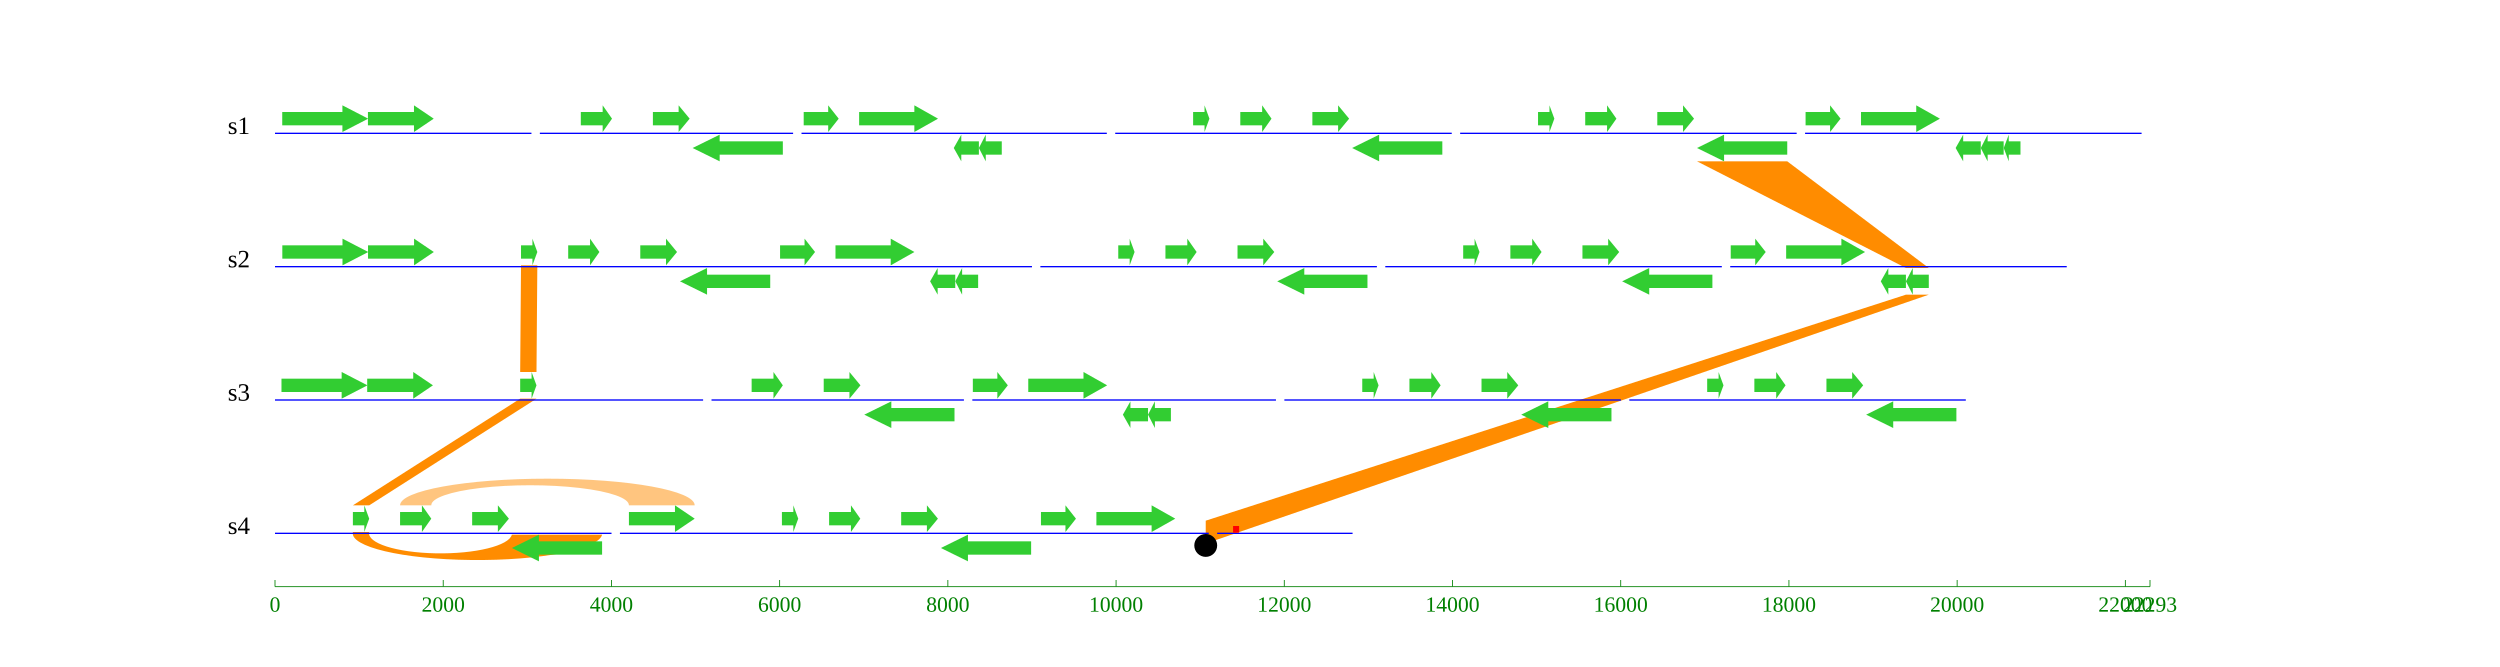
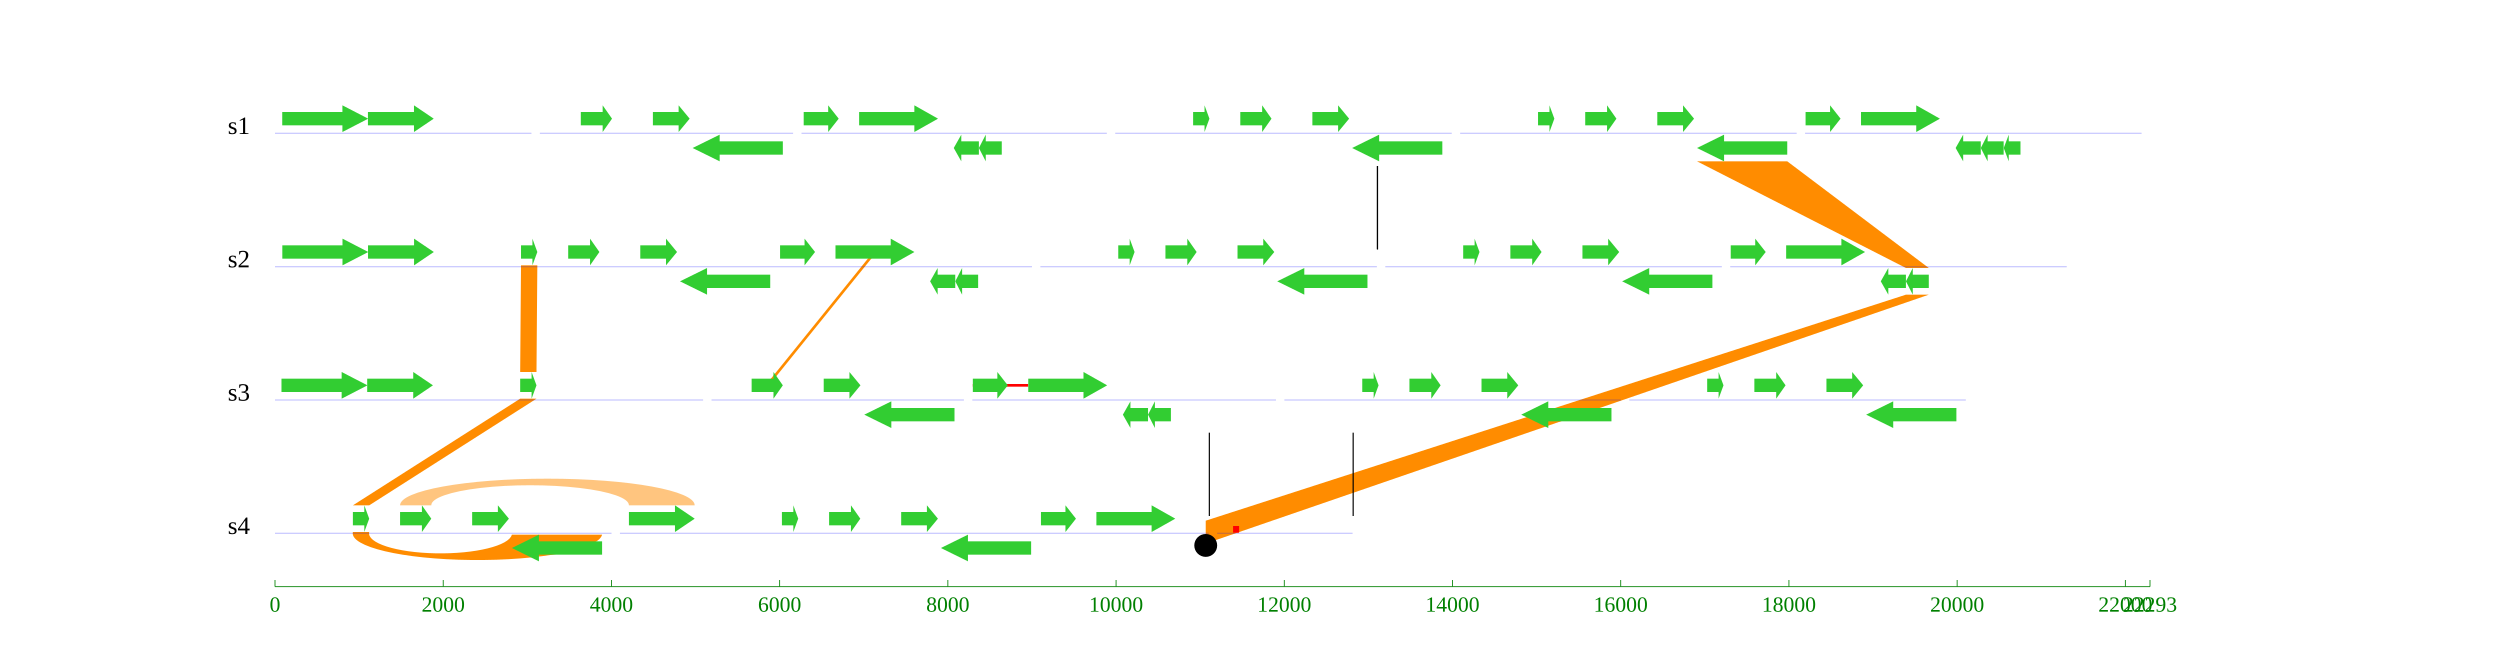
<svg xmlns="http://www.w3.org/2000/svg" version="1.1" width="1500" height="400" style="background-color:white;">
  <text x="150" y="80.4" font-size="15px" fill="black" text-anchor="end">s1</text>
  <text x="150" y="160.4" font-size="15px" fill="black" text-anchor="end">s2</text>
  <text x="150" y="240.4" font-size="15px" fill="black" text-anchor="end">s3</text>
  <text x="150" y="320.4" font-size="15px" fill="black" text-anchor="end">s4</text>
  <line x1="165" y1="352" x2="1290" y2="352" style="stroke:green;stroke-width:0.5" />
  <line x1="165" y1="348" x2="165" y2="352" style="stroke:green;stroke-width:0.5;opacity:1" />
  <text x="165" y="367" font-size="13px" fill="green" text-anchor="middle" font-family="Times New Roman">0</text>
  <line x1="265.929" y1="348" x2="265.929" y2="352" style="stroke:green;stroke-width:0.5;opacity:1" />
  <text x="265.929" y="367" font-size="13px" fill="green" text-anchor="middle" font-family="Times New Roman">2000</text>
  <line x1="366.857" y1="348" x2="366.857" y2="352" style="stroke:green;stroke-width:0.5;opacity:1" />
  <text x="366.857" y="367" font-size="13px" fill="green" text-anchor="middle" font-family="Times New Roman">4000</text>
  <line x1="467.786" y1="348" x2="467.786" y2="352" style="stroke:green;stroke-width:0.5;opacity:1" />
  <text x="467.786" y="367" font-size="13px" fill="green" text-anchor="middle" font-family="Times New Roman">6000</text>
  <line x1="568.714" y1="348" x2="568.714" y2="352" style="stroke:green;stroke-width:0.5;opacity:1" />
  <text x="568.714" y="367" font-size="13px" fill="green" text-anchor="middle" font-family="Times New Roman">8000</text>
  <line x1="669.643" y1="348" x2="669.643" y2="352" style="stroke:green;stroke-width:0.5;opacity:1" />
  <text x="669.643" y="367" font-size="13px" fill="green" text-anchor="middle" font-family="Times New Roman">10000</text>
  <line x1="770.571" y1="348" x2="770.571" y2="352" style="stroke:green;stroke-width:0.5;opacity:1" />
  <text x="770.571" y="367" font-size="13px" fill="green" text-anchor="middle" font-family="Times New Roman">12000</text>
  <line x1="871.5" y1="348" x2="871.5" y2="352" style="stroke:green;stroke-width:0.5;opacity:1" />
  <text x="871.5" y="367" font-size="13px" fill="green" text-anchor="middle" font-family="Times New Roman">14000</text>
  <line x1="972.428" y1="348" x2="972.428" y2="352" style="stroke:green;stroke-width:0.5;opacity:1" />
  <text x="972.428" y="367" font-size="13px" fill="green" text-anchor="middle" font-family="Times New Roman">16000</text>
  <line x1="1073.357" y1="348" x2="1073.357" y2="352" style="stroke:green;stroke-width:0.5;opacity:1" />
  <text x="1073.357" y="367" font-size="13px" fill="green" text-anchor="middle" font-family="Times New Roman">18000</text>
  <line x1="1174.285" y1="348" x2="1174.285" y2="352" style="stroke:green;stroke-width:0.5;opacity:1" />
  <text x="1174.285" y="367" font-size="13px" fill="green" text-anchor="middle" font-family="Times New Roman">20000</text>
  <line x1="1275.214" y1="348" x2="1275.214" y2="352" style="stroke:green;stroke-width:0.5;opacity:1" />
  <text x="1275.214" y="367" font-size="13px" fill="green" text-anchor="middle" font-family="Times New Roman">22000</text>
  <line x1="1290" y1="348" x2="1290" y2="352" style="stroke:green;stroke-width:0.5;opacity:1" />
  <text x="1290" y="367" font-size="13px" fill="green" text-anchor="middle" font-family="Times New Roman">22293</text>
  <g>
+     <line x1="583.702" y1="231.2" x2="616.958" y2="231.2" style="stroke:red;stroke-width:1.6;opacity:1" />
+   </g>
+   <g>
+     <polygon points="1143.553,176.8 1157.279,176.8 723.438,326.126 723.438,312.4" style="fill:#FF8C00;stroke:#000000;stroke-width:0;opacity:1" />
+   </g>
+   <g>
    <polygon points="312.103,239.2 321.893,239.2 221.52,303.2 211.73,303.2" style="fill:#FF8C00;stroke:#000000;stroke-width:0;opacity:1" />
  </g>
  <g>
+     <path d="M221.52 319.2 L211.73 319.2 A74.763 16  0 1 0   361.256 320.8 L307.107 320.8 A42.794 12 0 0 1 221.52 319.2 Z" style="fill:#FF8C00;opacity:1" />
+   </g>
+   <g>
+     <polygon points="312.608,159.2 322.398,159.2 321.893,223.2 312.103,223.2" style="fill:#FF8C00;stroke:#000000;stroke-width:0;opacity:1" />
+   </g>
+   <g>
    <path d="M258.763 303.2 L240.04 303.2 A88.388 16  0 0 1   416.817 303.2 L377.354 303.2 A59.296 12 0 1 0 258.763 303.2 Z" style="fill:#FF8C00;opacity:0.5" />
  </g>
  <g>
-     <polygon points="312.608,159.2 322.398,159.2 321.893,223.2 312.103,223.2" style="fill:#FF8C00;stroke:#000000;stroke-width:0;opacity:1" />
-   </g>
-   <g>
-     <path d="M221.52 319.2 L211.73 319.2 A74.763 16  0 1 0   361.256 320.8 L307.107 320.8 A42.794 12 0 0 1 221.52 319.2 Z" style="fill:#FF8C00;opacity:1" />
-   </g>
-   <g>
    <polygon points="1018.199,96.8 1072.348,96.8 1157.279,160.8 1143.553,160.8" style="fill:#FF8C00;stroke:#000000;stroke-width:0;opacity:1" />
  </g>
  <g>
-     <polygon points="1143.553,176.8 1157.279,176.8 723.438,326.126 723.438,312.4" style="fill:#FF8C00;stroke:#000000;stroke-width:0;opacity:1" />
-   </g>
-   <g>
-     <rect x="165" y="79.6" width="153.866" height="0.8" style="fill:blue" />
-   </g>
-   <g>
-     <rect x="323.912" y="79.6" width="151.948" height="0.8" style="fill:blue" />
-   </g>
-   <g>
-     <rect x="480.906" y="79.6" width="183.185" height="0.8" style="fill:blue" />
-   </g>
-   <g>
-     <rect x="669.138" y="79.6" width="201.908" height="0.8" style="fill:blue" />
-   </g>
-   <g>
-     <rect x="876.092" y="79.6" width="201.908" height="0.8" style="fill:blue" />
-   </g>
-   <g>
-     <rect x="1083.046" y="79.6" width="201.908" height="0.8" style="fill:blue" />
-   </g>
-   <g>
-     <rect x="165" y="159.6" width="454.178" height="0.8" style="fill:blue" />
-   </g>
-   <g>
-     <rect x="624.225" y="159.6" width="201.908" height="0.8" style="fill:blue" />
-   </g>
-   <g>
-     <rect x="831.179" y="159.6" width="201.908" height="0.8" style="fill:blue" />
-   </g>
-   <g>
-     <rect x="1038.133" y="159.6" width="201.908" height="0.8" style="fill:blue" />
-   </g>
-   <g>
-     <rect x="165" y="239.6" width="256.863" height="0.8" style="fill:blue" />
-   </g>
-   <g>
-     <rect x="426.91" y="239.6" width="151.443" height="0.8" style="fill:blue" />
-   </g>
-   <g>
-     <rect x="583.399" y="239.6" width="182.176" height="0.8" style="fill:blue" />
-   </g>
-   <g>
-     <rect x="770.622" y="239.6" width="201.908" height="0.8" style="fill:blue" />
-   </g>
-   <g>
-     <rect x="977.576" y="239.6" width="201.908" height="0.8" style="fill:blue" />
-   </g>
-   <g>
-     <rect x="165" y="319.6" width="201.908" height="0.8" style="fill:blue" />
-   </g>
-   <g>
-     <rect x="371.954" y="319.6" width="353.3" height="0.8" style="fill:blue" />
-   </g>
-   <g>
-     <rect x="730.301" y="319.6" width="81.247" height="0.8" style="fill:blue" />
+     <line x1="524.962" y1="151.2" x2="460.342" y2="231.2" style="stroke:#FF8C00;stroke-width:1.6;opacity:1" />
+   </g>
+   <g>
+     <rect x="165" y="79.6" width="153.866" height="0.8" style="fill:blue;opacity:0.2" />
+   </g>
+   <g>
+     <rect x="323.912" y="79.6" width="151.948" height="0.8" style="fill:blue;opacity:0.2" />
+   </g>
+   <g>
+     <rect x="480.906" y="79.6" width="183.185" height="0.8" style="fill:blue;opacity:0.2" />
+   </g>
+   <g>
+     <rect x="669.138" y="79.6" width="201.908" height="0.8" style="fill:blue;opacity:0.2" />
+   </g>
+   <g>
+     <rect x="876.092" y="79.6" width="201.908" height="0.8" style="fill:blue;opacity:0.2" />
+   </g>
+   <g>
+     <rect x="1083.046" y="79.6" width="201.908" height="0.8" style="fill:blue;opacity:0.2" />
+   </g>
+   <g>
+     <rect x="165" y="159.6" width="454.178" height="0.8" style="fill:blue;opacity:0.2" />
+   </g>
+   <g>
+     <rect x="624.225" y="159.6" width="201.908" height="0.8" style="fill:blue;opacity:0.2" />
+   </g>
+   <g>
+     <rect x="831.179" y="159.6" width="201.908" height="0.8" style="fill:blue;opacity:0.2" />
+   </g>
+   <g>
+     <rect x="1038.133" y="159.6" width="201.908" height="0.8" style="fill:blue;opacity:0.2" />
+   </g>
+   <g>
+     <rect x="165" y="239.6" width="256.863" height="0.8" style="fill:blue;opacity:0.2" />
+   </g>
+   <g>
+     <rect x="426.91" y="239.6" width="151.443" height="0.8" style="fill:blue;opacity:0.2" />
+   </g>
+   <g>
+     <rect x="583.399" y="239.6" width="182.176" height="0.8" style="fill:blue;opacity:0.2" />
+   </g>
+   <g>
+     <rect x="770.622" y="239.6" width="201.908" height="0.8" style="fill:blue;opacity:0.2" />
+   </g>
+   <g>
+     <rect x="977.576" y="239.6" width="201.908" height="0.8" style="fill:blue;opacity:0.2" />
+   </g>
+   <g>
+     <rect x="165" y="319.6" width="201.908" height="0.8" style="fill:blue;opacity:0.2" />
+   </g>
+   <g>
+     <rect x="371.954" y="319.6" width="353.3" height="0.8" style="fill:blue;opacity:0.2" />
+   </g>
+   <g>
+     <rect x="730.301" y="319.6" width="81.247" height="0.8" style="fill:blue;opacity:0.2" />
  </g>
  <g style="fill:none">
    <polygon points="169.34,67.2 169.34,75.2 205.442,75.2 205.442,79.2 220.914,71.2 205.442,63.2 205.442,67.2" style="fill:rgb(50,205,50);stroke:black;stroke-width:0;opacity:1" />
  </g>
  <g style="fill:none">
    <polygon points="220.763,67.2 220.763,75.2 248.387,75.2 248.387,79.2 260.226,71.2 248.387,63.2 248.387,67.2" style="fill:rgb(50,205,50);stroke:black;stroke-width:0;opacity:1" />
  </g>
  <g style="fill:none">
    <polygon points="348.488,67.2 348.488,75.2 361.594,75.2 361.594,79.2 367.21,71.2 361.594,63.2 361.594,67.2" style="fill:rgb(50,205,50);stroke:black;stroke-width:0;opacity:1" />
  </g>
  <g style="fill:none">
    <polygon points="391.736,67.2 391.736,75.2 407.173,75.2 407.173,79.2 413.789,71.2 407.173,63.2 407.173,67.2" style="fill:rgb(50,205,50);stroke:black;stroke-width:0;opacity:1" />
  </g>
  <g style="fill:none">
    <polygon points="415.555,88.8 431.8,96.8 431.8,92.8 469.703,92.8 469.703,84.8 431.8,84.8 431.8,80.8" style="fill:rgb(50,205,50);stroke:black;stroke-width:0;opacity:1" />
  </g>
  <g style="fill:none">
    <polygon points="482.218,67.2 482.218,75.2 496.914,75.2 496.914,79.2 503.212,71.2 496.914,63.2 496.914,67.2" style="fill:rgb(50,205,50);stroke:black;stroke-width:0;opacity:1" />
  </g>
  <g style="fill:none">
    <polygon points="515.474,67.2 515.474,75.2 548.609,75.2 548.609,79.2 562.81,71.2 548.609,63.2 548.609,67.2" style="fill:rgb(50,205,50);stroke:black;stroke-width:0;opacity:1" />
  </g>
  <g style="fill:none">
    <polygon points="572.247,88.8 576.773,96.8 576.773,92.8 587.335,92.8 587.335,84.8 576.773,84.8 576.773,80.8" style="fill:rgb(50,205,50);stroke:black;stroke-width:0;opacity:1" />
  </g>
  <g style="fill:none">
    <polygon points="587.335,88.8 591.453,96.8 591.453,92.8 601.062,92.8 601.062,84.8 591.453,84.8 591.453,80.8" style="fill:rgb(50,205,50);stroke:black;stroke-width:0;opacity:1" />
  </g>
  <g style="fill:none">
    <polygon points="715.868,67.2 715.868,75.2 722.721,75.2 722.721,79.2 725.658,71.2 722.721,63.2 722.721,67.2" style="fill:rgb(50,205,50);stroke:black;stroke-width:0;opacity:1" />
  </g>
  <g style="fill:none">
    <polygon points="744.178,67.2 744.178,75.2 757.284,75.2 757.284,79.2 762.901,71.2 757.284,63.2 757.284,67.2" style="fill:rgb(50,205,50);stroke:black;stroke-width:0;opacity:1" />
  </g>
  <g style="fill:none">
    <polygon points="787.426,67.2 787.426,75.2 802.863,75.2 802.863,79.2 809.479,71.2 802.863,63.2 802.863,67.2" style="fill:rgb(50,205,50);stroke:black;stroke-width:0;opacity:1" />
  </g>
  <g style="fill:none">
    <polygon points="811.245,88.8 827.49,96.8 827.49,92.8 865.394,92.8 865.394,84.8 827.49,84.8 827.49,80.8" style="fill:rgb(50,205,50);stroke:black;stroke-width:0;opacity:1" />
  </g>
  <g style="fill:none">
    <polygon points="922.822,67.2 922.822,75.2 929.675,75.2 929.675,79.2 932.612,71.2 929.675,63.2 929.675,67.2" style="fill:rgb(50,205,50);stroke:black;stroke-width:0;opacity:1" />
  </g>
  <g style="fill:none">
    <polygon points="951.132,67.2 951.132,75.2 964.238,75.2 964.238,79.2 969.855,71.2 964.238,63.2 964.238,67.2" style="fill:rgb(50,205,50);stroke:black;stroke-width:0;opacity:1" />
  </g>
  <g style="fill:none">
    <polygon points="994.38,67.2 994.38,75.2 1009.817,75.2 1009.817,79.2 1016.433,71.2 1009.817,63.2 1009.817,67.2" style="fill:rgb(50,205,50);stroke:black;stroke-width:0;opacity:1" />
  </g>
  <g style="fill:none">
    <polygon points="1018.199,88.8 1034.444,96.8 1034.444,92.8 1072.348,92.8 1072.348,84.8 1034.444,84.8 1034.444,80.8" style="fill:rgb(50,205,50);stroke:black;stroke-width:0;opacity:1" />
  </g>
  <g style="fill:none">
    <polygon points="1083.349,67.2 1083.349,75.2 1098.044,75.2 1098.044,79.2 1104.342,71.2 1098.044,63.2 1098.044,67.2" style="fill:rgb(50,205,50);stroke:black;stroke-width:0;opacity:1" />
  </g>
  <g style="fill:none">
    <polygon points="1116.605,67.2 1116.605,75.2 1149.74,75.2 1149.74,79.2 1163.94,71.2 1149.74,63.2 1149.74,67.2" style="fill:rgb(50,205,50);stroke:black;stroke-width:0;opacity:1" />
  </g>
  <g style="fill:none">
    <polygon points="1173.377,88.8 1177.904,96.8 1177.904,92.8 1188.466,92.8 1188.466,84.8 1177.904,84.8 1177.904,80.8" style="fill:rgb(50,205,50);stroke:black;stroke-width:0;opacity:1" />
  </g>
  <g style="fill:none">
    <polygon points="1188.466,88.8 1192.584,96.8 1192.584,92.8 1202.192,92.8 1202.192,84.8 1192.584,84.8 1192.584,80.8" style="fill:rgb(50,205,50);stroke:black;stroke-width:0;opacity:1" />
  </g>
  <g style="fill:none">
    <polygon points="1202.243,88.8 1205.255,96.8 1205.255,92.8 1212.285,92.8 1212.285,84.8 1205.255,84.8 1205.255,80.8" style="fill:rgb(50,205,50);stroke:black;stroke-width:0;opacity:1" />
  </g>
  <g style="fill:none">
    <polygon points="169.39,147.2 169.39,155.2 205.493,155.2 205.493,159.2 220.965,151.2 205.493,143.2 205.493,147.2" style="fill:rgb(50,205,50);stroke:black;stroke-width:0;opacity:1" />
  </g>
  <g style="fill:none">
    <polygon points="220.813,147.2 220.813,155.2 248.438,155.2 248.438,159.2 260.277,151.2 248.438,143.2 248.438,147.2" style="fill:rgb(50,205,50);stroke:black;stroke-width:0;opacity:1" />
  </g>
  <g style="fill:none">
    <polygon points="312.608,147.2 312.608,155.2 319.461,155.2 319.461,159.2 322.398,151.2 319.461,143.2 319.461,147.2" style="fill:rgb(50,205,50);stroke:black;stroke-width:0;opacity:1" />
  </g>
  <g style="fill:none">
    <polygon points="340.918,147.2 340.918,155.2 354.024,155.2 354.024,159.2 359.641,151.2 354.024,143.2 354.024,147.2" style="fill:rgb(50,205,50);stroke:black;stroke-width:0;opacity:1" />
  </g>
  <g style="fill:none">
    <polygon points="384.166,147.2 384.166,155.2 399.603,155.2 399.603,159.2 406.219,151.2 399.603,143.2 399.603,147.2" style="fill:rgb(50,205,50);stroke:black;stroke-width:0;opacity:1" />
  </g>
  <g style="fill:none">
    <polygon points="407.985,168.8 424.23,176.8 424.23,172.8 462.134,172.8 462.134,164.8 424.23,164.8 424.23,160.8" style="fill:rgb(50,205,50);stroke:black;stroke-width:0;opacity:1" />
  </g>
  <g style="fill:none">
    <polygon points="468.038,147.2 468.038,155.2 482.733,155.2 482.733,159.2 489.031,151.2 482.733,143.2 482.733,147.2" style="fill:rgb(50,205,50);stroke:black;stroke-width:0;opacity:1" />
  </g>
  <g style="fill:none">
    <polygon points="501.294,147.2 501.294,155.2 534.429,155.2 534.429,159.2 548.629,151.2 534.429,143.2 534.429,147.2" style="fill:rgb(50,205,50);stroke:black;stroke-width:0;opacity:1" />
  </g>
  <g style="fill:none">
    <polygon points="558.066,168.8 562.593,176.8 562.593,172.8 573.155,172.8 573.155,164.8 562.593,164.8 562.593,160.8" style="fill:rgb(50,205,50);stroke:black;stroke-width:0;opacity:1" />
  </g>
  <g style="fill:none">
    <polygon points="573.155,168.8 577.273,176.8 577.273,172.8 586.881,172.8 586.881,164.8 577.273,164.8 577.273,160.8" style="fill:rgb(50,205,50);stroke:black;stroke-width:0;opacity:1" />
  </g>
  <g style="fill:none">
    <polygon points="670.955,147.2 670.955,155.2 677.808,155.2 677.808,159.2 680.745,151.2 677.808,143.2 677.808,147.2" style="fill:rgb(50,205,50);stroke:black;stroke-width:0;opacity:1" />
  </g>
  <g style="fill:none">
    <polygon points="699.265,147.2 699.265,155.2 712.371,155.2 712.371,159.2 717.987,151.2 712.371,143.2 712.371,147.2" style="fill:rgb(50,205,50);stroke:black;stroke-width:0;opacity:1" />
  </g>
  <g style="fill:none">
    <polygon points="742.513,147.2 742.513,155.2 757.95,155.2 757.95,159.2 764.566,151.2 757.95,143.2 757.95,147.2" style="fill:rgb(50,205,50);stroke:black;stroke-width:0;opacity:1" />
  </g>
  <g style="fill:none">
    <polygon points="766.332,168.8 782.577,176.8 782.577,172.8 820.48,172.8 820.48,164.8 782.577,164.8 782.577,160.8" style="fill:rgb(50,205,50);stroke:black;stroke-width:0;opacity:1" />
  </g>
  <g style="fill:none">
    <polygon points="877.909,147.2 877.909,155.2 884.762,155.2 884.762,159.2 887.699,151.2 884.762,143.2 884.762,147.2" style="fill:rgb(50,205,50);stroke:black;stroke-width:0;opacity:1" />
  </g>
  <g style="fill:none">
    <polygon points="906.219,147.2 906.219,155.2 919.325,155.2 919.325,159.2 924.941,151.2 919.325,143.2 919.325,147.2" style="fill:rgb(50,205,50);stroke:black;stroke-width:0;opacity:1" />
  </g>
  <g style="fill:none">
    <polygon points="949.467,147.2 949.467,155.2 964.904,155.2 964.904,159.2 971.52,151.2 964.904,143.2 964.904,147.2" style="fill:rgb(50,205,50);stroke:black;stroke-width:0;opacity:1" />
  </g>
  <g style="fill:none">
    <polygon points="973.286,168.8 989.531,176.8 989.531,172.8 1027.434,172.8 1027.434,164.8 989.531,164.8 989.531,160.8" style="fill:rgb(50,205,50);stroke:black;stroke-width:0;opacity:1" />
  </g>
  <g style="fill:none">
    <polygon points="1038.436,147.2 1038.436,155.2 1053.131,155.2 1053.131,159.2 1059.429,151.2 1053.131,143.2 1053.131,147.2" style="fill:rgb(50,205,50);stroke:black;stroke-width:0;opacity:1" />
  </g>
  <g style="fill:none">
    <polygon points="1071.692,147.2 1071.692,155.2 1104.826,155.2 1104.826,159.2 1119.027,151.2 1104.826,143.2 1104.826,147.2" style="fill:rgb(50,205,50);stroke:black;stroke-width:0;opacity:1" />
  </g>
  <g style="fill:none">
    <polygon points="1128.464,168.8 1132.991,176.8 1132.991,172.8 1143.553,172.8 1143.553,164.8 1132.991,164.8 1132.991,160.8" style="fill:rgb(50,205,50);stroke:black;stroke-width:0;opacity:1" />
  </g>
  <g style="fill:none">
    <polygon points="1143.553,168.8 1147.671,176.8 1147.671,172.8 1157.279,172.8 1157.279,164.8 1147.671,164.8 1147.671,160.8" style="fill:rgb(50,205,50);stroke:black;stroke-width:0;opacity:1" />
  </g>
  <g style="fill:none">
    <polygon points="168.886,227.2 168.886,235.2 204.988,235.2 204.988,239.2 220.46,231.2 204.988,223.2 204.988,227.2" style="fill:rgb(50,205,50);stroke:black;stroke-width:0;opacity:1" />
  </g>
  <g style="fill:none">
    <polygon points="220.309,227.2 220.309,235.2 247.933,235.2 247.933,239.2 259.772,231.2 247.933,223.2 247.933,227.2" style="fill:rgb(50,205,50);stroke:black;stroke-width:0;opacity:1" />
  </g>
  <g style="fill:none">
    <polygon points="312.103,227.2 312.103,235.2 318.956,235.2 318.956,239.2 321.893,231.2 318.956,223.2 318.956,227.2" style="fill:rgb(50,205,50);stroke:black;stroke-width:0;opacity:1" />
  </g>
  <g style="fill:none">
    <polygon points="450.981,227.2 450.981,235.2 464.087,235.2 464.087,239.2 469.703,231.2 464.087,223.2 464.087,227.2" style="fill:rgb(50,205,50);stroke:black;stroke-width:0;opacity:1" />
  </g>
  <g style="fill:none">
    <polygon points="494.229,227.2 494.229,235.2 509.666,235.2 509.666,239.2 516.282,231.2 509.666,223.2 509.666,227.2" style="fill:rgb(50,205,50);stroke:black;stroke-width:0;opacity:1" />
  </g>
  <g style="fill:none">
    <polygon points="518.553,248.8 534.797,256.8 534.797,252.8 572.701,252.8 572.701,244.8 534.797,244.8 534.797,240.8" style="fill:rgb(50,205,50);stroke:black;stroke-width:0;opacity:1" />
  </g>
  <g style="fill:none">
    <polygon points="583.702,227.2 583.702,235.2 598.397,235.2 598.397,239.2 604.695,231.2 598.397,223.2 598.397,227.2" style="fill:rgb(50,205,50);stroke:black;stroke-width:0;opacity:1" />
  </g>
  <g style="fill:none">
    <polygon points="616.958,227.2 616.958,235.2 650.093,235.2 650.093,239.2 664.294,231.2 650.093,223.2 650.093,227.2" style="fill:rgb(50,205,50);stroke:black;stroke-width:0;opacity:1" />
  </g>
  <g style="fill:none">
    <polygon points="673.73,248.8 678.257,256.8 678.257,252.8 688.819,252.8 688.819,244.8 678.257,244.8 678.257,240.8" style="fill:rgb(50,205,50);stroke:black;stroke-width:0;opacity:1" />
  </g>
  <g style="fill:none">
    <polygon points="688.819,248.8 692.937,256.8 692.937,252.8 702.545,252.8 702.545,244.8 692.937,244.8 692.937,240.8" style="fill:rgb(50,205,50);stroke:black;stroke-width:0;opacity:1" />
  </g>
  <g style="fill:none">
    <polygon points="817.352,227.2 817.352,235.2 824.205,235.2 824.205,239.2 827.142,231.2 824.205,223.2 824.205,227.2" style="fill:rgb(50,205,50);stroke:black;stroke-width:0;opacity:1" />
  </g>
  <g style="fill:none">
    <polygon points="845.662,227.2 845.662,235.2 858.768,235.2 858.768,239.2 864.384,231.2 858.768,223.2 858.768,227.2" style="fill:rgb(50,205,50);stroke:black;stroke-width:0;opacity:1" />
  </g>
  <g style="fill:none">
    <polygon points="888.91,227.2 888.91,235.2 904.347,235.2 904.347,239.2 910.963,231.2 904.347,223.2 904.347,227.2" style="fill:rgb(50,205,50);stroke:black;stroke-width:0;opacity:1" />
  </g>
  <g style="fill:none">
    <polygon points="912.729,248.8 928.974,256.8 928.974,252.8 966.877,252.8 966.877,244.8 928.974,244.8 928.974,240.8" style="fill:rgb(50,205,50);stroke:black;stroke-width:0;opacity:1" />
  </g>
  <g style="fill:none">
    <polygon points="1024.306,227.2 1024.306,235.2 1031.159,235.2 1031.159,239.2 1034.096,231.2 1031.159,223.2 1031.159,227.2" style="fill:rgb(50,205,50);stroke:black;stroke-width:0;opacity:1" />
  </g>
  <g style="fill:none">
    <polygon points="1052.616,227.2 1052.616,235.2 1065.722,235.2 1065.722,239.2 1071.338,231.2 1065.722,223.2 1065.722,227.2" style="fill:rgb(50,205,50);stroke:black;stroke-width:0;opacity:1" />
  </g>
  <g style="fill:none">
    <polygon points="1095.864,227.2 1095.864,235.2 1111.301,235.2 1111.301,239.2 1117.917,231.2 1111.301,223.2 1111.301,227.2" style="fill:rgb(50,205,50);stroke:black;stroke-width:0;opacity:1" />
  </g>
  <g style="fill:none">
    <polygon points="1119.683,248.8 1135.928,256.8 1135.928,252.8 1173.831,252.8 1173.831,244.8 1135.928,244.8 1135.928,240.8" style="fill:rgb(50,205,50);stroke:black;stroke-width:0;opacity:1" />
  </g>
  <g style="fill:none">
    <polygon points="211.73,307.2 211.73,315.2 218.583,315.2 218.583,319.2 221.52,311.2 218.583,303.2 218.583,307.2" style="fill:rgb(50,205,50);stroke:black;stroke-width:0;opacity:1" />
  </g>
  <g style="fill:none">
    <polygon points="240.04,307.2 240.04,315.2 253.146,315.2 253.146,319.2 258.763,311.2 253.146,303.2 253.146,307.2" style="fill:rgb(50,205,50);stroke:black;stroke-width:0;opacity:1" />
  </g>
  <g style="fill:none">
    <polygon points="283.288,307.2 283.288,315.2 298.725,315.2 298.725,319.2 305.341,311.2 298.725,303.2 298.725,307.2" style="fill:rgb(50,205,50);stroke:black;stroke-width:0;opacity:1" />
  </g>
  <g style="fill:none">
    <polygon points="307.107,328.8 323.352,336.8 323.352,332.8 361.256,332.8 361.256,324.8 323.352,324.8 323.352,320.8" style="fill:rgb(50,205,50);stroke:black;stroke-width:0;opacity:1" />
  </g>
  <g style="fill:none">
    <polygon points="377.354,307.2 377.354,315.2 404.978,315.2 404.978,319.2 416.817,311.2 404.978,303.2 404.978,307.2" style="fill:rgb(50,205,50);stroke:black;stroke-width:0;opacity:1" />
  </g>
  <g style="fill:none">
    <polygon points="469.148,307.2 469.148,315.2 476.001,315.2 476.001,319.2 478.938,311.2 476.001,303.2 476.001,307.2" style="fill:rgb(50,205,50);stroke:black;stroke-width:0;opacity:1" />
  </g>
  <g style="fill:none">
    <polygon points="497.459,307.2 497.459,315.2 510.564,315.2 510.564,319.2 516.181,311.2 510.564,303.2 510.564,307.2" style="fill:rgb(50,205,50);stroke:black;stroke-width:0;opacity:1" />
  </g>
  <g style="fill:none">
    <polygon points="540.706,307.2 540.706,315.2 556.144,315.2 556.144,319.2 562.759,311.2 556.144,303.2 556.144,307.2" style="fill:rgb(50,205,50);stroke:black;stroke-width:0;opacity:1" />
  </g>
  <g style="fill:none">
    <polygon points="564.526,328.8 580.77,336.8 580.77,332.8 618.674,332.8 618.674,324.8 580.77,324.8 580.77,320.8" style="fill:rgb(50,205,50);stroke:black;stroke-width:0;opacity:1" />
  </g>
  <g style="fill:none">
    <polygon points="624.578,307.2 624.578,315.2 639.273,315.2 639.273,319.2 645.571,311.2 639.273,303.2 639.273,307.2" style="fill:rgb(50,205,50);stroke:black;stroke-width:0;opacity:1" />
  </g>
  <g style="fill:none">
    <polygon points="657.834,307.2 657.834,315.2 690.969,315.2 690.969,319.2 705.17,311.2 690.969,303.2 690.969,307.2" style="fill:rgb(50,205,50);stroke:black;stroke-width:0;opacity:1" />
  </g>
  <g style="fill:none">
    <circle cx="723.438" cy="327.263" r="6.863" stroke="black" stroke-width="0" fill="black" style="opacity:1" />
  </g>
  <g style="fill:none">
    <polygon points="739.839,315.6 739.839,319.6 743.472,319.6 743.472,315.6 " style="fill:red;stroke:black;stroke-width:0;opacity:1" />
  </g>
+   <g fill="none" stroke="black">
+     <path stroke-width="0.7" d="M826.482 149.6 L826.482 99.6" />
+   </g>
+   <g fill="none" stroke="black">
+     <path stroke-width="0.7" d="M826.482 149.6 L826.482 99.6" />
+   </g>
+   <g fill="none" stroke="black">
+     <path stroke-width="0.7" d="M725.604 309.6 L725.604 259.6" />
+   </g>
+   <g fill="none" stroke="black">
+     <path stroke-width="0.7" d="M811.898 309.6 L811.898 259.6" />
+   </g>
</svg>
